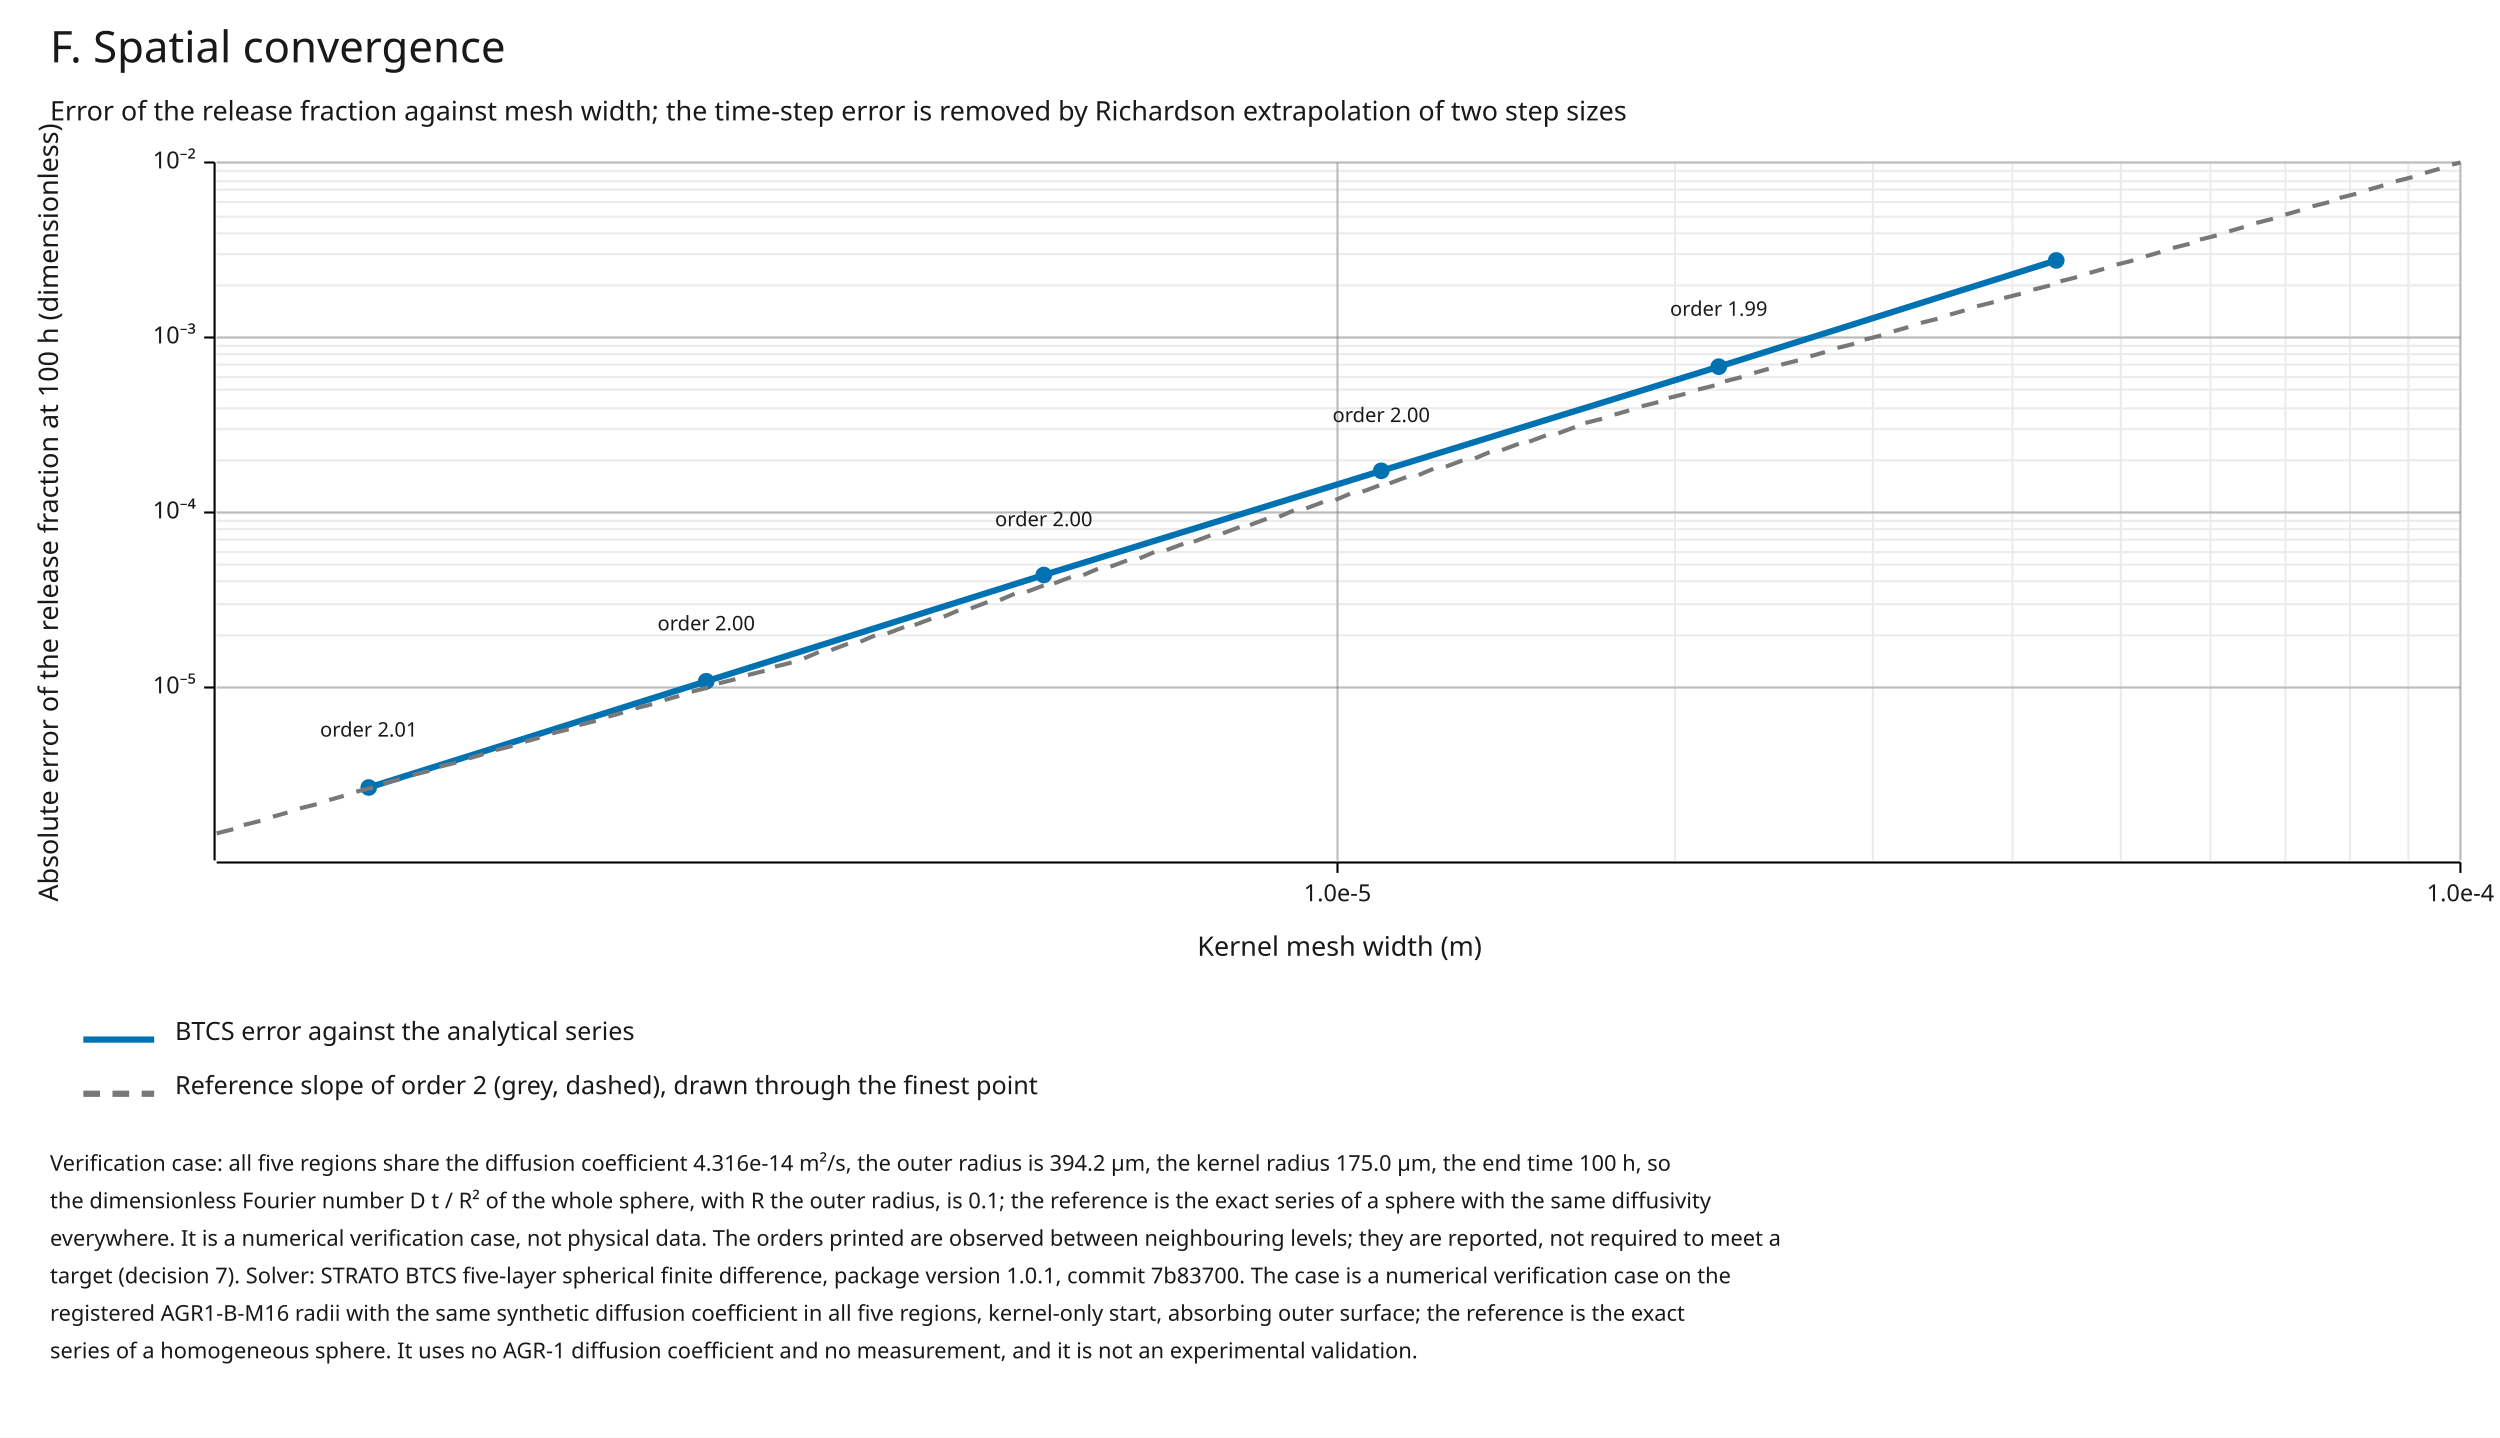
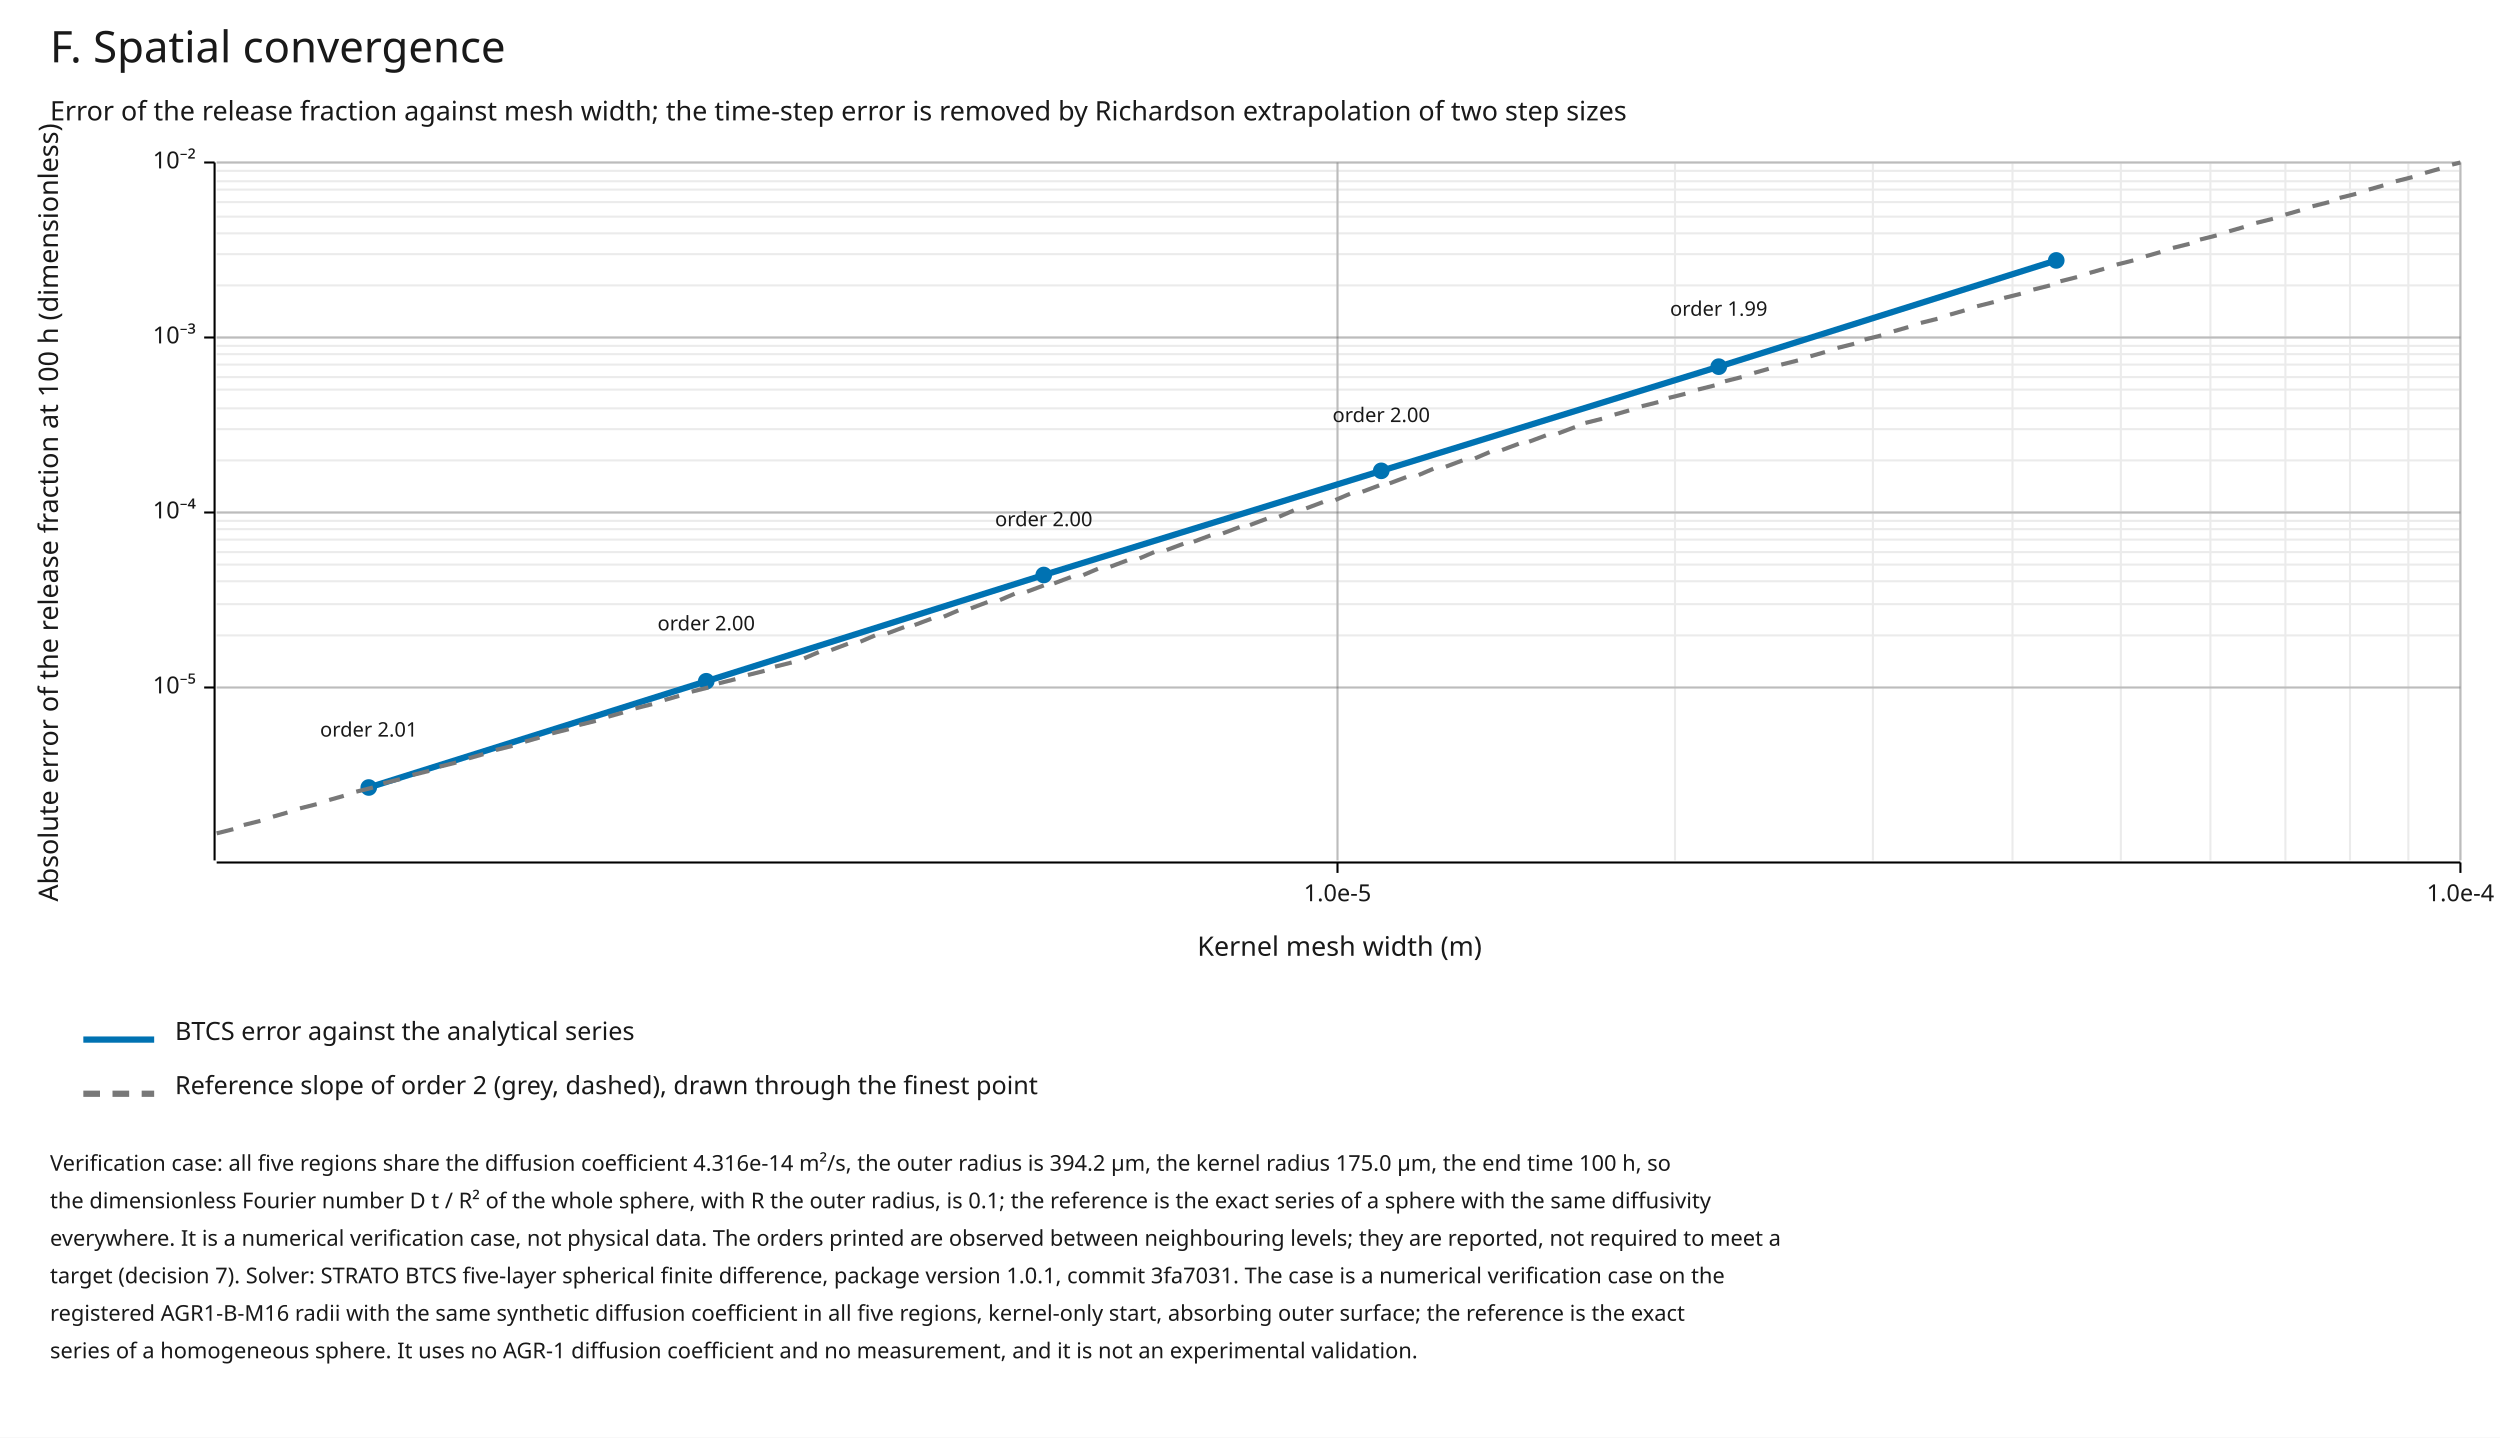
<svg xmlns="http://www.w3.org/2000/svg" width="1200" height="690" viewBox="0 0 1200 690">
  <rect x="0" y="0" width="1200" height="690" opacity="1" fill="#FFFFFF" stroke="none" />
  <text x="24" y="14" dy="0.76em" text-anchor="start" font-family="sans-serif" font-size="20.968" opacity="1" fill="#191919">
F. Spatial convergence
</text>
  <text x="24" y="48" dy="0.76em" text-anchor="start" font-family="sans-serif" font-size="12.903" opacity="1" fill="#191919">
Error of the release fraction against mesh width; the time-step error is removed by Richardson extrapolation of two step sizes
</text>
  <line opacity="1" stroke="#EBEBEB" stroke-width="1" x1="642" y1="413" x2="642" y2="78" />
  <line opacity="1" stroke="#EBEBEB" stroke-width="1" x1="804" y1="413" x2="804" y2="78" />
  <line opacity="1" stroke="#EBEBEB" stroke-width="1" x1="899" y1="413" x2="899" y2="78" />
  <line opacity="1" stroke="#EBEBEB" stroke-width="1" x1="966" y1="413" x2="966" y2="78" />
  <line opacity="1" stroke="#EBEBEB" stroke-width="1" x1="1018" y1="413" x2="1018" y2="78" />
  <line opacity="1" stroke="#EBEBEB" stroke-width="1" x1="1061" y1="413" x2="1061" y2="78" />
  <line opacity="1" stroke="#EBEBEB" stroke-width="1" x1="1097" y1="413" x2="1097" y2="78" />
  <line opacity="1" stroke="#EBEBEB" stroke-width="1" x1="1128" y1="413" x2="1128" y2="78" />
  <line opacity="1" stroke="#EBEBEB" stroke-width="1" x1="1156" y1="413" x2="1156" y2="78" />
  <line opacity="1" stroke="#EBEBEB" stroke-width="1" x1="1181" y1="413" x2="1181" y2="78" />
  <line opacity="1" stroke="#EBEBEB" stroke-width="1" x1="1181" y1="413" x2="1181" y2="78" />
  <line opacity="1" stroke="#EBEBEB" stroke-width="1" x1="104" y1="330" x2="1181" y2="330" />
  <line opacity="1" stroke="#EBEBEB" stroke-width="1" x1="104" y1="305" x2="1181" y2="305" />
  <line opacity="1" stroke="#EBEBEB" stroke-width="1" x1="104" y1="290" x2="1181" y2="290" />
  <line opacity="1" stroke="#EBEBEB" stroke-width="1" x1="104" y1="279" x2="1181" y2="279" />
  <line opacity="1" stroke="#EBEBEB" stroke-width="1" x1="104" y1="271" x2="1181" y2="271" />
  <line opacity="1" stroke="#EBEBEB" stroke-width="1" x1="104" y1="265" x2="1181" y2="265" />
  <line opacity="1" stroke="#EBEBEB" stroke-width="1" x1="104" y1="259" x2="1181" y2="259" />
  <line opacity="1" stroke="#EBEBEB" stroke-width="1" x1="104" y1="254" x2="1181" y2="254" />
  <line opacity="1" stroke="#EBEBEB" stroke-width="1" x1="104" y1="250" x2="1181" y2="250" />
  <line opacity="1" stroke="#EBEBEB" stroke-width="1" x1="104" y1="246" x2="1181" y2="246" />
  <line opacity="1" stroke="#EBEBEB" stroke-width="1" x1="104" y1="246" x2="1181" y2="246" />
  <line opacity="1" stroke="#EBEBEB" stroke-width="1" x1="104" y1="221" x2="1181" y2="221" />
  <line opacity="1" stroke="#EBEBEB" stroke-width="1" x1="104" y1="206" x2="1181" y2="206" />
  <line opacity="1" stroke="#EBEBEB" stroke-width="1" x1="104" y1="196" x2="1181" y2="196" />
  <line opacity="1" stroke="#EBEBEB" stroke-width="1" x1="104" y1="187" x2="1181" y2="187" />
  <line opacity="1" stroke="#EBEBEB" stroke-width="1" x1="104" y1="181" x2="1181" y2="181" />
  <line opacity="1" stroke="#EBEBEB" stroke-width="1" x1="104" y1="175" x2="1181" y2="175" />
  <line opacity="1" stroke="#EBEBEB" stroke-width="1" x1="104" y1="170" x2="1181" y2="170" />
  <line opacity="1" stroke="#EBEBEB" stroke-width="1" x1="104" y1="166" x2="1181" y2="166" />
  <line opacity="1" stroke="#EBEBEB" stroke-width="1" x1="104" y1="162" x2="1181" y2="162" />
  <line opacity="1" stroke="#EBEBEB" stroke-width="1" x1="104" y1="162" x2="1181" y2="162" />
  <line opacity="1" stroke="#EBEBEB" stroke-width="1" x1="104" y1="137" x2="1181" y2="137" />
  <line opacity="1" stroke="#EBEBEB" stroke-width="1" x1="104" y1="122" x2="1181" y2="122" />
  <line opacity="1" stroke="#EBEBEB" stroke-width="1" x1="104" y1="112" x2="1181" y2="112" />
  <line opacity="1" stroke="#EBEBEB" stroke-width="1" x1="104" y1="104" x2="1181" y2="104" />
  <line opacity="1" stroke="#EBEBEB" stroke-width="1" x1="104" y1="97" x2="1181" y2="97" />
  <line opacity="1" stroke="#EBEBEB" stroke-width="1" x1="104" y1="91" x2="1181" y2="91" />
  <line opacity="1" stroke="#EBEBEB" stroke-width="1" x1="104" y1="87" x2="1181" y2="87" />
  <line opacity="1" stroke="#EBEBEB" stroke-width="1" x1="104" y1="82" x2="1181" y2="82" />
  <line opacity="1" stroke="#EBEBEB" stroke-width="1" x1="104" y1="78" x2="1181" y2="78" />
  <line opacity="1" stroke="#EBEBEB" stroke-width="1" x1="104" y1="78" x2="1181" y2="78" />
  <text x="18" y="246" dy="0.76em" text-anchor="middle" font-family="sans-serif" font-size="12.903" opacity="1" fill="#191919" transform="rotate(270, 18, 246)">
Absolute error of the release fraction at 100 h (dimensionless)
</text>
  <text x="643" y="462" dy="-0.5ex" text-anchor="middle" font-family="sans-serif" font-size="12.903" opacity="1" fill="#191919">
Kernel mesh width (m)
</text>
  <line opacity="0.2" stroke="#000000" stroke-width="1" x1="642" y1="413" x2="642" y2="78" />
  <line opacity="0.2" stroke="#000000" stroke-width="1" x1="1181" y1="413" x2="1181" y2="78" />
  <line opacity="0.2" stroke="#000000" stroke-width="1" x1="104" y1="330" x2="1181" y2="330" />
  <line opacity="0.2" stroke="#000000" stroke-width="1" x1="104" y1="246" x2="1181" y2="246" />
  <line opacity="0.2" stroke="#000000" stroke-width="1" x1="104" y1="162" x2="1181" y2="162" />
  <line opacity="0.2" stroke="#000000" stroke-width="1" x1="104" y1="78" x2="1181" y2="78" />
  <polyline fill="none" opacity="1" stroke="#000000" stroke-width="1" points="103,78 103,413 " />
  <text x="94" y="330" dy="0.5ex" text-anchor="end" font-family="sans-serif" font-size="11.29" opacity="1" fill="#191919">
10⁻⁵
</text>
  <polyline fill="none" opacity="1" stroke="#000000" stroke-width="1" points="98,330 103,330 " />
  <text x="94" y="246" dy="0.5ex" text-anchor="end" font-family="sans-serif" font-size="11.29" opacity="1" fill="#191919">
10⁻⁴
</text>
  <polyline fill="none" opacity="1" stroke="#000000" stroke-width="1" points="98,246 103,246 " />
  <text x="94" y="162" dy="0.5ex" text-anchor="end" font-family="sans-serif" font-size="11.29" opacity="1" fill="#191919">
10⁻³
</text>
  <polyline fill="none" opacity="1" stroke="#000000" stroke-width="1" points="98,162 103,162 " />
  <text x="94" y="78" dy="0.5ex" text-anchor="end" font-family="sans-serif" font-size="11.29" opacity="1" fill="#191919">
10⁻²
</text>
  <polyline fill="none" opacity="1" stroke="#000000" stroke-width="1" points="98,78 103,78 " />
  <polyline fill="none" opacity="1" stroke="#000000" stroke-width="1" points="104,414 1181,414 " />
  <text x="642" y="424" dy="0.76em" text-anchor="middle" font-family="sans-serif" font-size="11.29" opacity="1" fill="#191919">
1.0e-5
</text>
  <polyline fill="none" opacity="1" stroke="#000000" stroke-width="1" points="642,414 642,419 " />
  <text x="1181" y="424" dy="0.76em" text-anchor="middle" font-family="sans-serif" font-size="11.29" opacity="1" fill="#191919">
1.0e-4
</text>
  <polyline fill="none" opacity="1" stroke="#000000" stroke-width="1" points="1181,414 1181,419 " />
  <polyline fill="none" opacity="1" stroke="#0072B2" stroke-width="3" points="987,125 825,176 663,226 501,276 339,327 177,378 " />
  <circle cx="987" cy="125" r="4" opacity="1" fill="#0072B2" stroke="none" stroke-width="1" />
  <circle cx="825" cy="176" r="4" opacity="1" fill="#0072B2" stroke="none" stroke-width="1" />
  <circle cx="663" cy="226" r="4" opacity="1" fill="#0072B2" stroke="none" stroke-width="1" />
  <circle cx="501" cy="276" r="4" opacity="1" fill="#0072B2" stroke="none" stroke-width="1" />
  <circle cx="339" cy="327" r="4" opacity="1" fill="#0072B2" stroke="none" stroke-width="1" />
  <circle cx="177" cy="378" r="4" opacity="1" fill="#0072B2" stroke="none" stroke-width="1" />
  <polyline fill="none" opacity="1" stroke="#787878" stroke-width="2" points="104,400 112,398 " />
  <polyline fill="none" opacity="1" stroke="#787878" stroke-width="2" points="117,396 125,394 " />
  <polyline fill="none" opacity="1" stroke="#787878" stroke-width="2" points="131,392 138,390 " />
  <polyline fill="none" opacity="1" stroke="#787878" stroke-width="2" points="144,388 152,386 " />
  <polyline fill="none" opacity="1" stroke="#787878" stroke-width="2" points="158,384 165,382 " />
  <polyline fill="none" opacity="1" stroke="#787878" stroke-width="2" points="171,380 179,378 " />
  <polyline fill="none" opacity="1" stroke="#787878" stroke-width="2" points="184,376 192,374 " />
  <polyline fill="none" opacity="1" stroke="#787878" stroke-width="2" points="198,372 206,370 " />
  <polyline fill="none" opacity="1" stroke="#787878" stroke-width="2" points="211,368 219,366 " />
  <polyline fill="none" opacity="1" stroke="#787878" stroke-width="2" points="225,364 232,362 " />
  <polyline fill="none" opacity="1" stroke="#787878" stroke-width="2" points="238,360 246,358 " />
  <polyline fill="none" opacity="1" stroke="#787878" stroke-width="2" points="252,356 259,354 " />
  <polyline fill="none" opacity="1" stroke="#787878" stroke-width="2" points="265,352 273,350 " />
  <polyline fill="none" opacity="1" stroke="#787878" stroke-width="2" points="278,348 286,346 " />
  <polyline fill="none" opacity="1" stroke="#787878" stroke-width="2" points="292,344 299,342 " />
  <polyline fill="none" opacity="1" stroke="#787878" stroke-width="2" points="305,340 313,338 " />
  <polyline fill="none" opacity="1" stroke="#787878" stroke-width="2" points="319,336 326,334 " />
  <polyline fill="none" opacity="1" stroke="#787878" stroke-width="2" points="332,332 340,330 " />
  <polyline fill="none" opacity="1" stroke="#787878" stroke-width="2" points="345,328 353,326 " />
  <polyline fill="none" opacity="1" stroke="#787878" stroke-width="2" points="359,324 367,322 " />
  <polyline fill="none" opacity="1" stroke="#787878" stroke-width="2" points="372,320 380,318 " />
  <polyline fill="none" opacity="1" stroke="#787878" stroke-width="2" points="386,316 393,313 " />
  <polyline fill="none" opacity="1" stroke="#787878" stroke-width="2" points="399,312 407,309 " />
  <polyline fill="none" opacity="1" stroke="#787878" stroke-width="2" points="413,308 420,305 " />
  <polyline fill="none" opacity="1" stroke="#787878" stroke-width="2" points="426,304 434,301 " />
  <polyline fill="none" opacity="1" stroke="#787878" stroke-width="2" points="439,300 447,297 " />
  <polyline fill="none" opacity="1" stroke="#787878" stroke-width="2" points="453,296 460,293 " />
  <polyline fill="none" opacity="1" stroke="#787878" stroke-width="2" points="466,292 474,289 " />
  <polyline fill="none" opacity="1" stroke="#787878" stroke-width="2" points="480,288 487,285 " />
  <polyline fill="none" opacity="1" stroke="#787878" stroke-width="2" points="493,284 501,281 " />
  <polyline fill="none" opacity="1" stroke="#787878" stroke-width="2" points="506,280 514,277 " />
  <polyline fill="none" opacity="1" stroke="#787878" stroke-width="2" points="520,276 527,273 " />
  <polyline fill="none" opacity="1" stroke="#787878" stroke-width="2" points="533,272 541,269 " />
  <polyline fill="none" opacity="1" stroke="#787878" stroke-width="2" points="547,268 554,265 " />
  <polyline fill="none" opacity="1" stroke="#787878" stroke-width="2" points="560,264 568,261 " />
  <polyline fill="none" opacity="1" stroke="#787878" stroke-width="2" points="573,260 581,257 " />
  <polyline fill="none" opacity="1" stroke="#787878" stroke-width="2" points="587,256 595,253 " />
  <polyline fill="none" opacity="1" stroke="#787878" stroke-width="2" points="600,252 608,249 " />
  <polyline fill="none" opacity="1" stroke="#787878" stroke-width="2" points="614,248 621,245 " />
  <polyline fill="none" opacity="1" stroke="#787878" stroke-width="2" points="627,244 635,241 " />
  <polyline fill="none" opacity="1" stroke="#787878" stroke-width="2" points="641,240 648,237 " />
  <polyline fill="none" opacity="1" stroke="#787878" stroke-width="2" points="654,236 662,233 " />
  <polyline fill="none" opacity="1" stroke="#787878" stroke-width="2" points="667,232 675,229 " />
  <polyline fill="none" opacity="1" stroke="#787878" stroke-width="2" points="681,228 688,225 " />
  <polyline fill="none" opacity="1" stroke="#787878" stroke-width="2" points="694,224 702,221 " />
  <polyline fill="none" opacity="1" stroke="#787878" stroke-width="2" points="708,220 715,217 " />
  <polyline fill="none" opacity="1" stroke="#787878" stroke-width="2" points="721,216 729,213 " />
  <polyline fill="none" opacity="1" stroke="#787878" stroke-width="2" points="734,212 742,209 " />
  <polyline fill="none" opacity="1" stroke="#787878" stroke-width="2" points="748,208 756,205 " />
  <polyline fill="none" opacity="1" stroke="#787878" stroke-width="2" points="761,203 769,201 " />
  <polyline fill="none" opacity="1" stroke="#787878" stroke-width="2" points="775,199 782,197 " />
  <polyline fill="none" opacity="1" stroke="#787878" stroke-width="2" points="788,195 796,193 " />
  <polyline fill="none" opacity="1" stroke="#787878" stroke-width="2" points="801,191 809,189 " />
  <polyline fill="none" opacity="1" stroke="#787878" stroke-width="2" points="815,187 823,185 " />
  <polyline fill="none" opacity="1" stroke="#787878" stroke-width="2" points="828,183 836,181 " />
  <polyline fill="none" opacity="1" stroke="#787878" stroke-width="2" points="842,179 849,177 " />
  <polyline fill="none" opacity="1" stroke="#787878" stroke-width="2" points="855,175 863,173 " />
  <polyline fill="none" opacity="1" stroke="#787878" stroke-width="2" points="869,171 876,169 " />
  <polyline fill="none" opacity="1" stroke="#787878" stroke-width="2" points="882,167 890,165 " />
  <polyline fill="none" opacity="1" stroke="#787878" stroke-width="2" points="895,163 903,161 " />
  <polyline fill="none" opacity="1" stroke="#787878" stroke-width="2" points="909,159 916,157 " />
  <polyline fill="none" opacity="1" stroke="#787878" stroke-width="2" points="922,155 930,153 " />
  <polyline fill="none" opacity="1" stroke="#787878" stroke-width="2" points="936,151 943,149 " />
  <polyline fill="none" opacity="1" stroke="#787878" stroke-width="2" points="949,147 957,145 " />
  <polyline fill="none" opacity="1" stroke="#787878" stroke-width="2" points="962,143 970,141 " />
  <polyline fill="none" opacity="1" stroke="#787878" stroke-width="2" points="976,139 984,137 " />
  <polyline fill="none" opacity="1" stroke="#787878" stroke-width="2" points="989,135 997,133 " />
  <polyline fill="none" opacity="1" stroke="#787878" stroke-width="2" points="1003,131 1010,129 " />
  <polyline fill="none" opacity="1" stroke="#787878" stroke-width="2" points="1016,127 1024,125 " />
  <polyline fill="none" opacity="1" stroke="#787878" stroke-width="2" points="1030,123 1037,121 " />
  <polyline fill="none" opacity="1" stroke="#787878" stroke-width="2" points="1043,119 1051,117 " />
  <polyline fill="none" opacity="1" stroke="#787878" stroke-width="2" points="1056,115 1064,113 " />
  <polyline fill="none" opacity="1" stroke="#787878" stroke-width="2" points="1070,111 1077,109 " />
  <polyline fill="none" opacity="1" stroke="#787878" stroke-width="2" points="1083,107 1091,105 " />
  <polyline fill="none" opacity="1" stroke="#787878" stroke-width="2" points="1097,103 1104,101 " />
  <polyline fill="none" opacity="1" stroke="#787878" stroke-width="2" points="1110,99 1118,97 " />
  <polyline fill="none" opacity="1" stroke="#787878" stroke-width="2" points="1123,95 1131,93 " />
  <polyline fill="none" opacity="1" stroke="#787878" stroke-width="2" points="1137,91 1144,89 " />
  <polyline fill="none" opacity="1" stroke="#787878" stroke-width="2" points="1150,87 1158,85 " />
  <polyline fill="none" opacity="1" stroke="#787878" stroke-width="2" points="1164,83 1171,81 " />
  <polyline fill="none" opacity="1" stroke="#787878" stroke-width="2" points="1177,79 1181,78 " />
  <text x="825" y="154" dy="-0.5ex" text-anchor="middle" font-family="sans-serif" font-size="9.677" opacity="1" fill="#191919">
order 1.99
</text>
  <text x="663" y="205" dy="-0.5ex" text-anchor="middle" font-family="sans-serif" font-size="9.677" opacity="1" fill="#191919">
order 2.00
</text>
  <text x="501" y="255" dy="-0.5ex" text-anchor="middle" font-family="sans-serif" font-size="9.677" opacity="1" fill="#191919">
order 2.00
</text>
  <text x="339" y="305" dy="-0.5ex" text-anchor="middle" font-family="sans-serif" font-size="9.677" opacity="1" fill="#191919">
order 2.00
</text>
  <text x="177" y="356" dy="-0.5ex" text-anchor="middle" font-family="sans-serif" font-size="9.677" opacity="1" fill="#191919">
order 2.01
</text>
  <polyline fill="none" opacity="1" stroke="#0072B2" stroke-width="3" points="40,499 74,499 " />
  <text x="84" y="490" dy="0.76em" text-anchor="start" font-family="sans-serif" font-size="12.097" opacity="1" fill="#191919">
BTCS error against the analytical series
</text>
  <polyline fill="none" opacity="1" stroke="#787878" stroke-width="3" points="40,525 48,525 " />
  <polyline fill="none" opacity="1" stroke="#787878" stroke-width="3" points="54,525 62,525 " />
  <polyline fill="none" opacity="1" stroke="#787878" stroke-width="3" points="68,525 74,525 " />
  <text x="84" y="516" dy="0.76em" text-anchor="start" font-family="sans-serif" font-size="12.097" opacity="1" fill="#191919">
Reference slope of order 2 (grey, dashed), drawn through the finest point
</text>
  <text x="24" y="554" dy="0.76em" text-anchor="start" font-family="sans-serif" font-size="10.484" opacity="1" fill="#191919">
Verification case: all five regions share the diffusion coefficient 4.316e-14 m²/s, the outer radius is 394.2 µm, the kernel radius 175.0 µm, the end time 100 h, so
</text>
  <text x="24" y="572" dy="0.76em" text-anchor="start" font-family="sans-serif" font-size="10.484" opacity="1" fill="#191919">
the dimensionless Fourier number D t / R² of the whole sphere, with R the outer radius, is 0.1; the reference is the exact series of a sphere with the same diffusivity
</text>
  <text x="24" y="590" dy="0.76em" text-anchor="start" font-family="sans-serif" font-size="10.484" opacity="1" fill="#191919">
everywhere. It is a numerical verification case, not physical data. The orders printed are observed between neighbouring levels; they are reported, not required to meet a
</text>
  <text x="24" y="608" dy="0.76em" text-anchor="start" font-family="sans-serif" font-size="10.484" opacity="1" fill="#191919">
- target (decision 7). Solver: STRATO BTCS five-layer spherical finite difference, package version 1.0.1, commit 7b83700. The case is a numerical verification case on the
+ target (decision 7). Solver: STRATO BTCS five-layer spherical finite difference, package version 1.0.1, commit 3fa7031. The case is a numerical verification case on the
</text>
  <text x="24" y="626" dy="0.76em" text-anchor="start" font-family="sans-serif" font-size="10.484" opacity="1" fill="#191919">
registered AGR1-B-M16 radii with the same synthetic diffusion coefficient in all five regions, kernel-only start, absorbing outer surface; the reference is the exact
</text>
  <text x="24" y="644" dy="0.76em" text-anchor="start" font-family="sans-serif" font-size="10.484" opacity="1" fill="#191919">
series of a homogeneous sphere. It uses no AGR-1 diffusion coefficient and no measurement, and it is not an experimental validation.
</text>
</svg>
